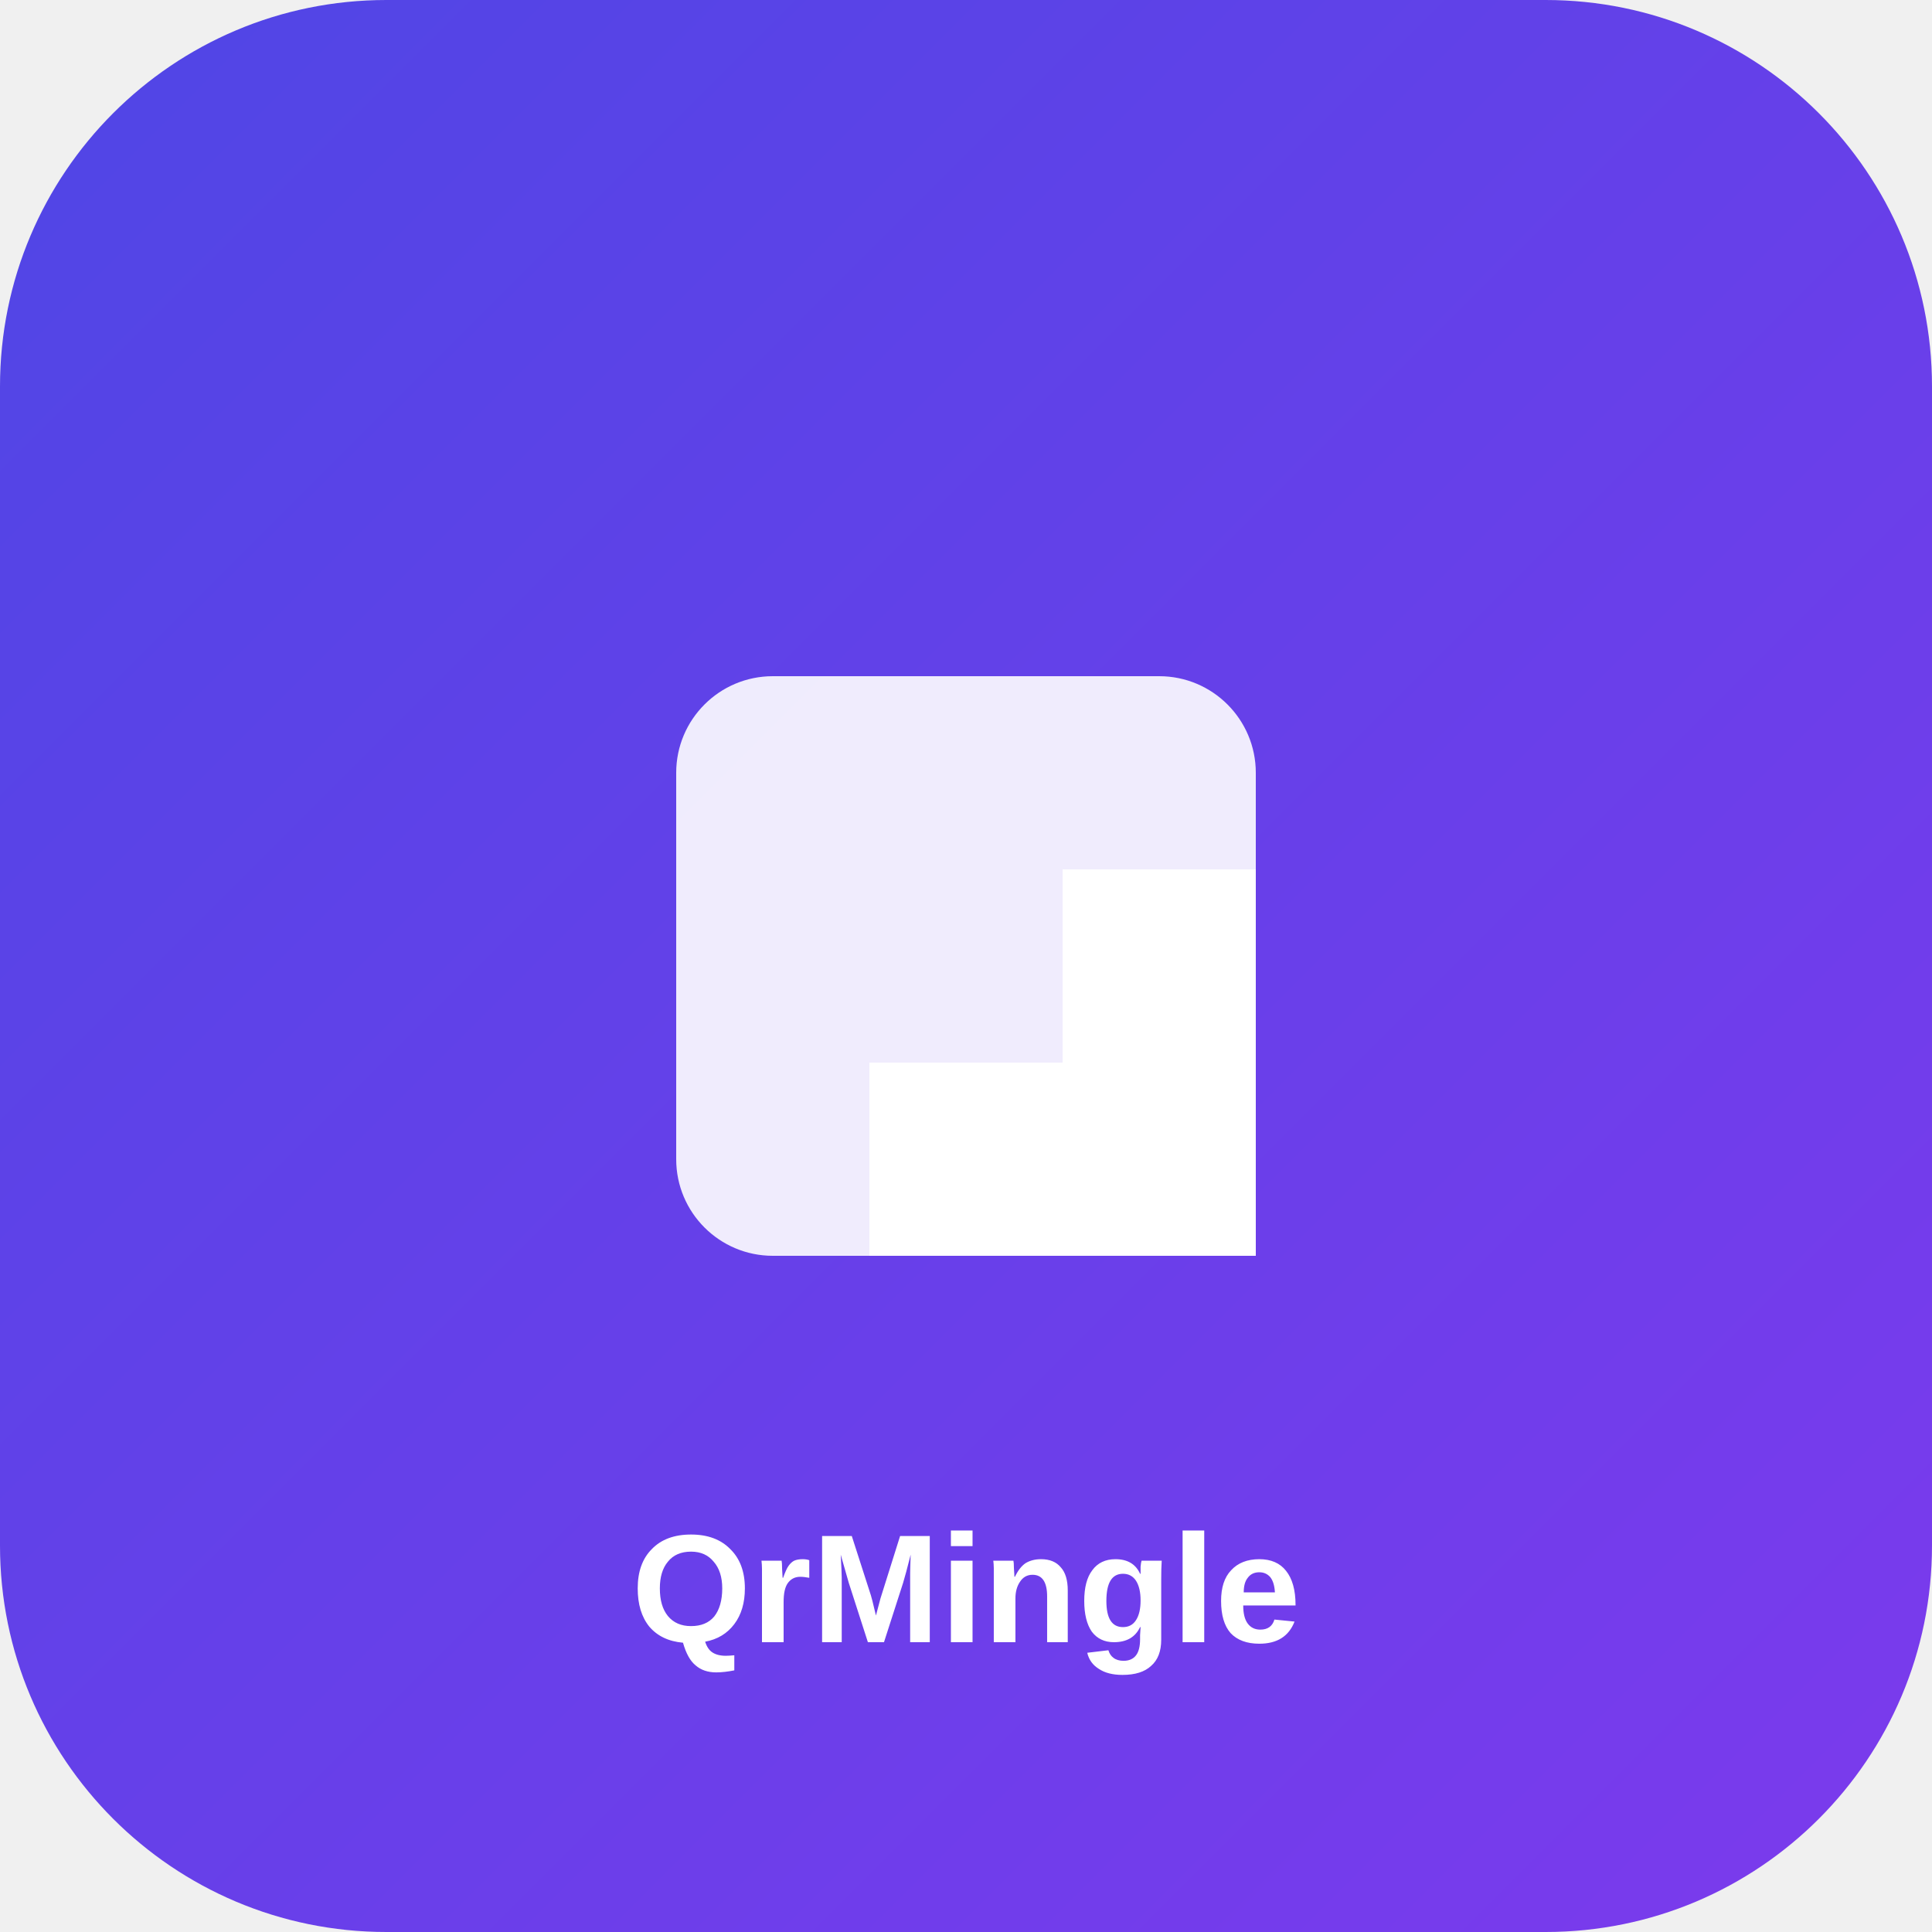
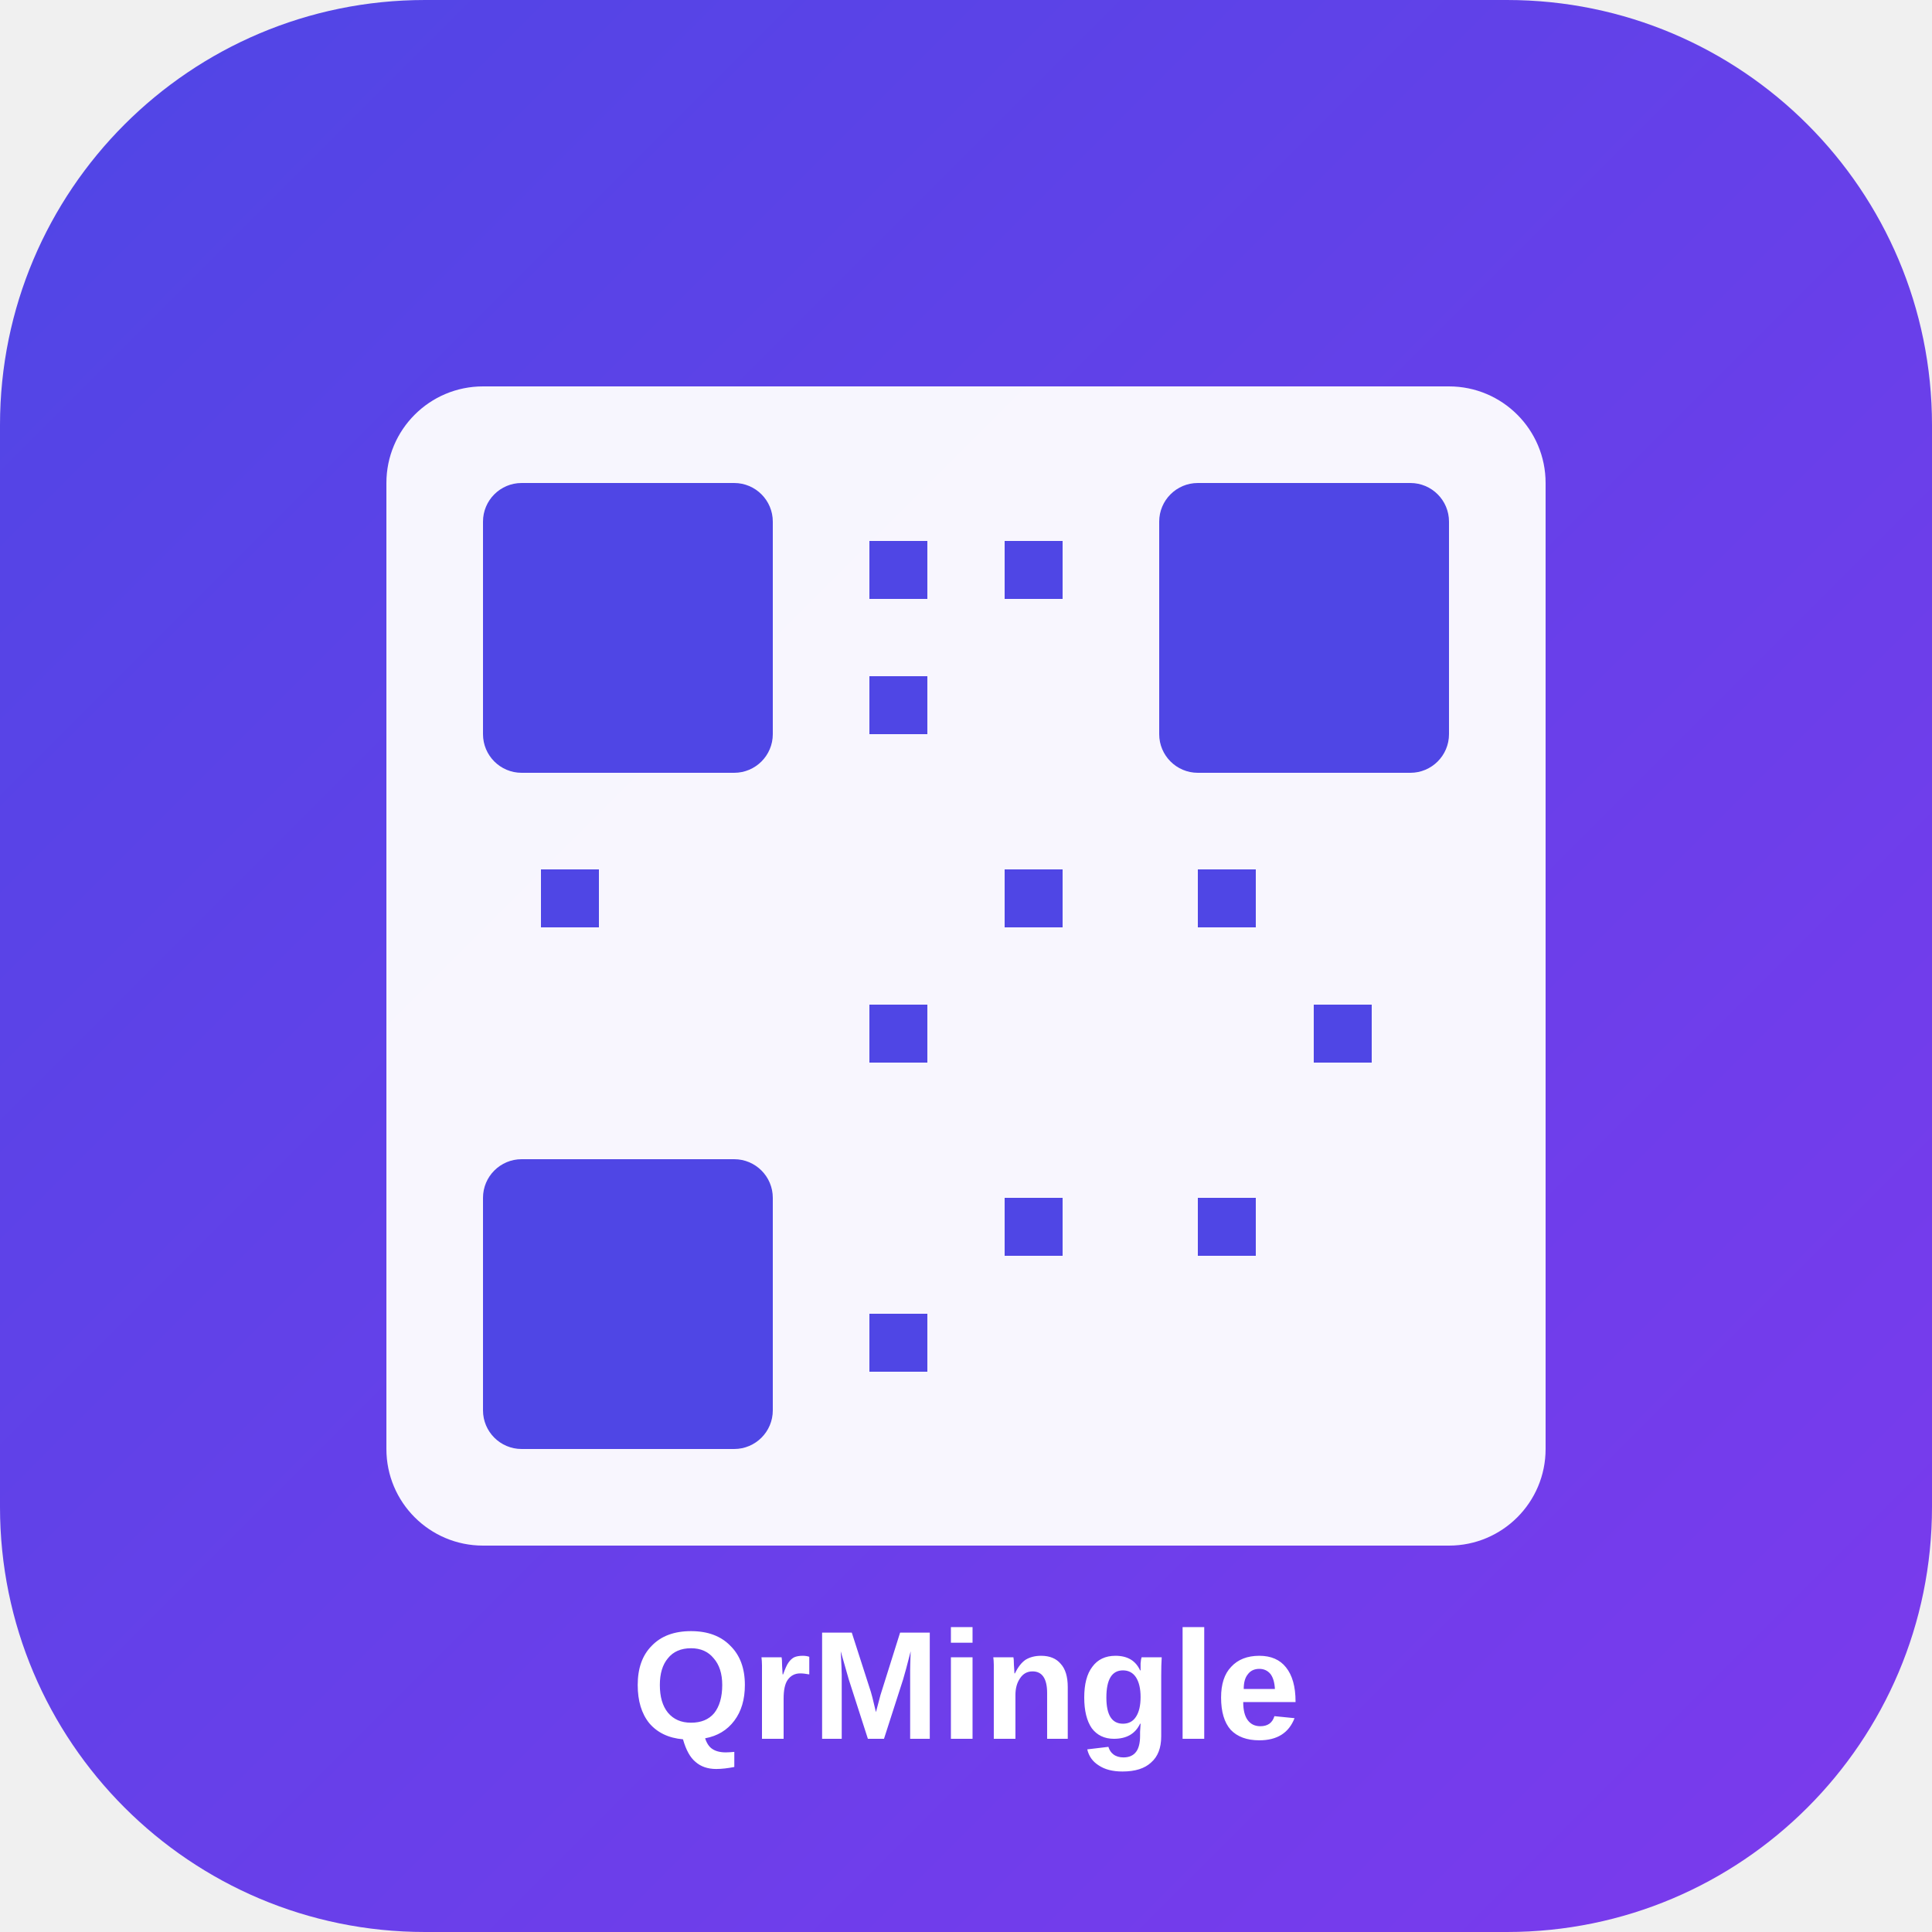
<svg xmlns="http://www.w3.org/2000/svg" width="60" height="60" viewBox="0 0 60 60">
  <defs>
-     <linearGradient id="gradient" x1="0%" y1="0%" x2="100%" y2="100%">
+     <linearGradient id="grad" x1="0%" y1="0%" x2="100%" y2="100%">
      <stop offset="0%" style="stop-color:#4F46E5;stop-opacity:1" />
      <stop offset="100%" style="stop-color:#7C3AED;stop-opacity:1" />
    </linearGradient>
  </defs>
-   <rect width="60" height="60" rx="12" fill="url(#gradient)" />
+   <rect width="60" height="60" rx="13.2" fill="url(#grad)" />
  <g transform="translate(12, 12)">
-     <rect x="9" y="9" width="18" height="18" rx="3" fill="white" opacity="0.9" />
-     <rect x="21" y="15" width="6" height="6" fill="white" />
-     <rect x="15" y="21" width="6" height="6" fill="white" />
-     <rect x="21" y="21" width="6" height="6" fill="white" />
+     <rect x="0" y="0" width="36" height="36" rx="3" fill="white" fill-opacity="0.95" />
+     <rect x="3" y="3" width="9" height="9" rx="1.2" fill="#4F46E5" />
+     <rect x="24" y="3" width="9" height="9" rx="1.2" fill="#4F46E5" />
+     <rect x="3" y="24" width="9" height="9" rx="1.2" fill="#4F46E5" />
+     <rect x="15" y="4.8" width="1.8" height="1.8" fill="#4F46E5" />
+     <rect x="19.2" y="4.8" width="1.8" height="1.8" fill="#4F46E5" />
+     <rect x="15" y="9" width="1.8" height="1.8" fill="#4F46E5" />
+     <rect x="19.2" y="15" width="1.8" height="1.8" fill="#4F46E5" />
+     <rect x="4.8" y="15" width="1.8" height="1.8" fill="#4F46E5" />
+     <rect x="25.2" y="15" width="1.8" height="1.8" fill="#4F46E5" />
+     <rect x="15" y="19.2" width="1.8" height="1.8" fill="#4F46E5" />
+     <rect x="19.2" y="25.2" width="1.8" height="1.8" fill="#4F46E5" />
+     <rect x="25.2" y="25.2" width="1.8" height="1.8" fill="#4F46E5" />
+     <rect x="28.8" y="19.2" width="1.8" height="1.8" fill="#4F46E5" />
+     <rect x="15" y="28.8" width="1.8" height="1.8" fill="#4F46E5" />
  </g>
-   <text x="30" y="51" text-anchor="middle" font-family="Arial, sans-serif" font-size="4.8" font-weight="bold" fill="white">QrMingle</text>
+   <text x="30" y="54" text-anchor="middle" font-family="-apple-system, BlinkMacSystemFont, Arial" font-size="4.8" font-weight="600" fill="white">QrMingle</text>
</svg>
